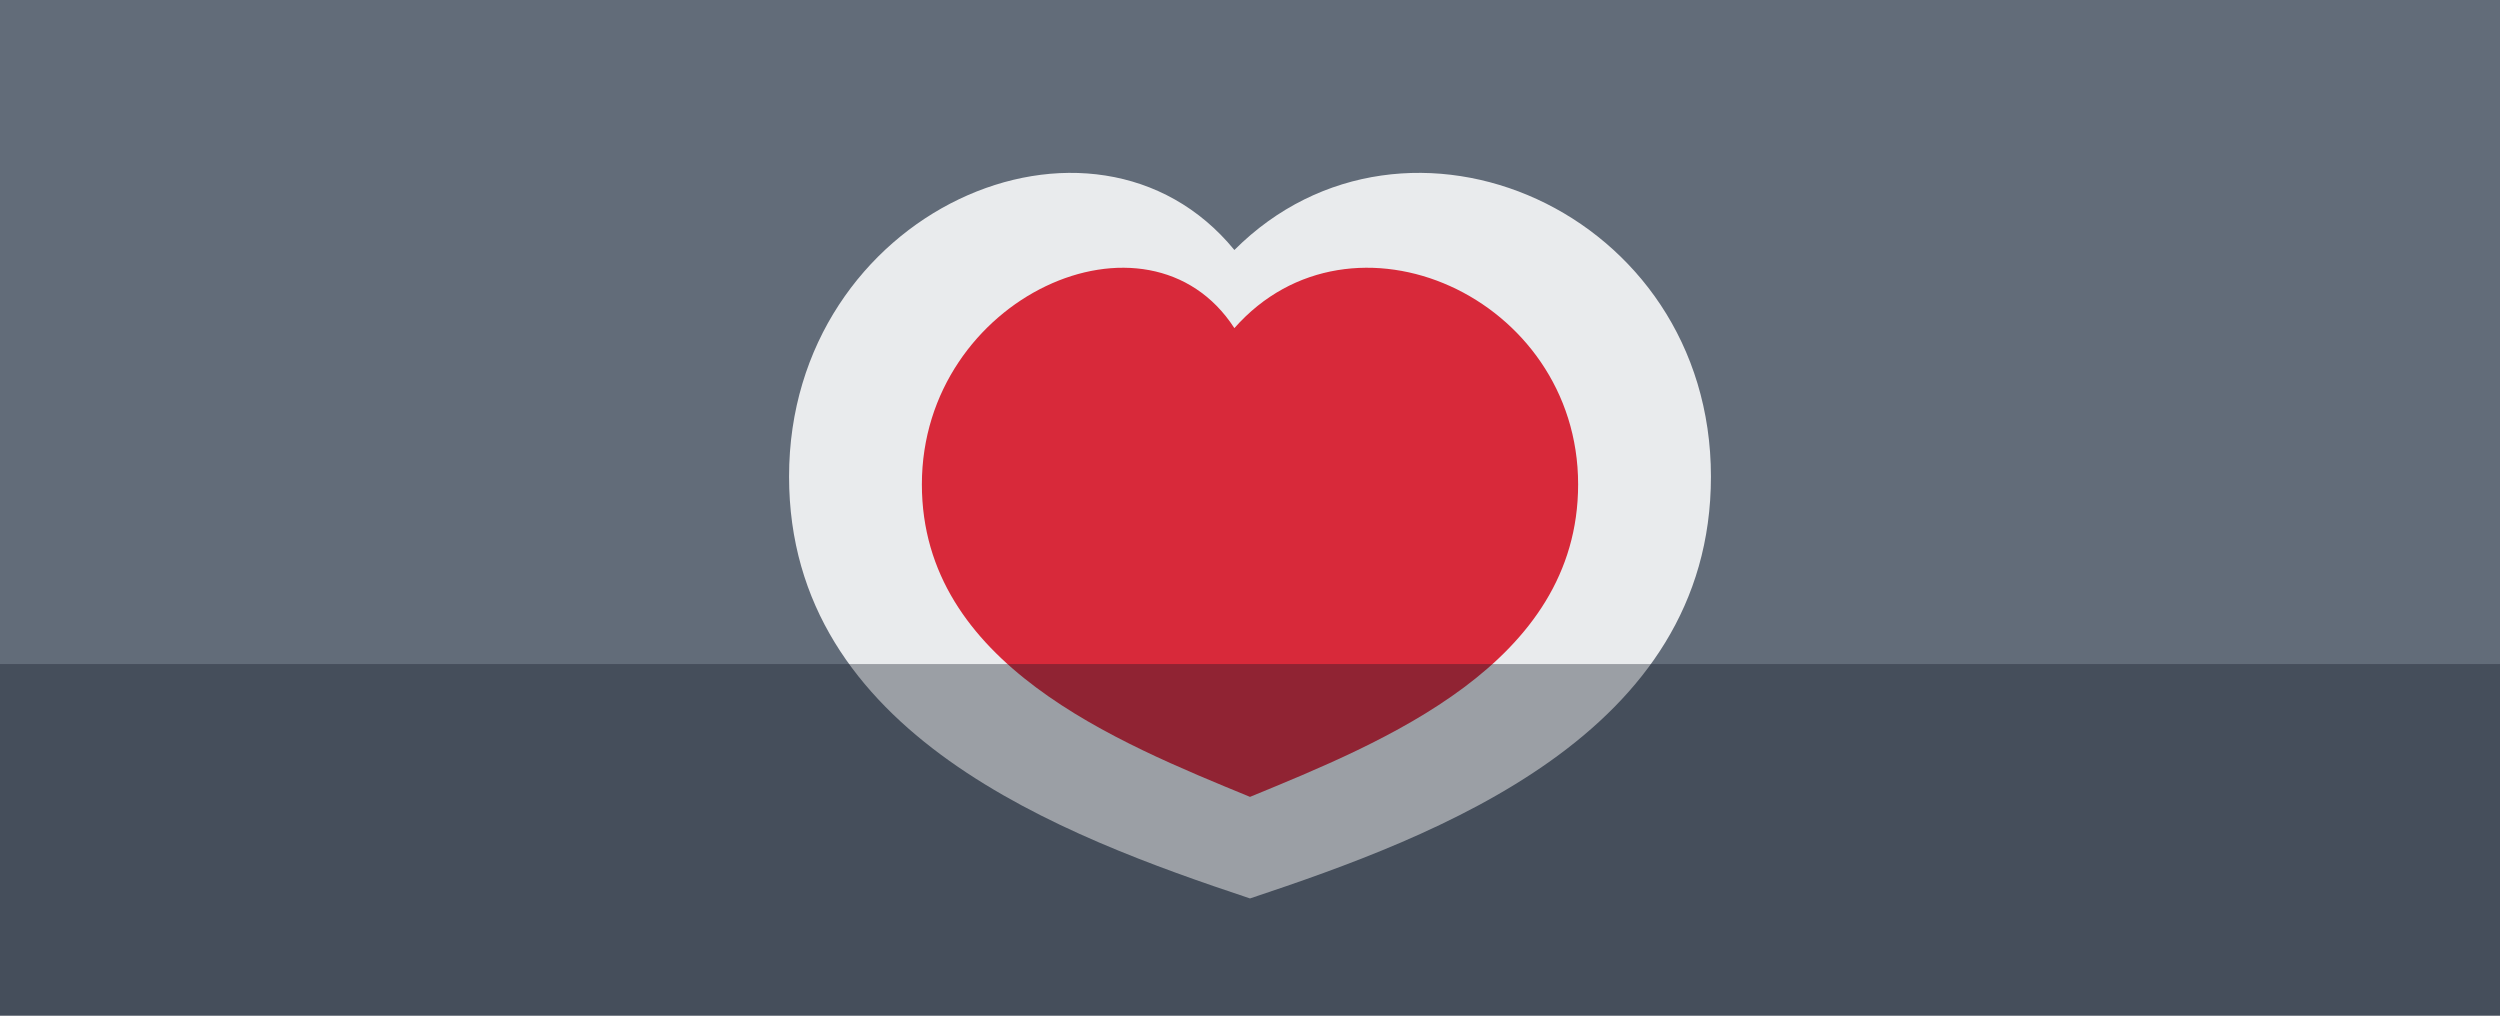
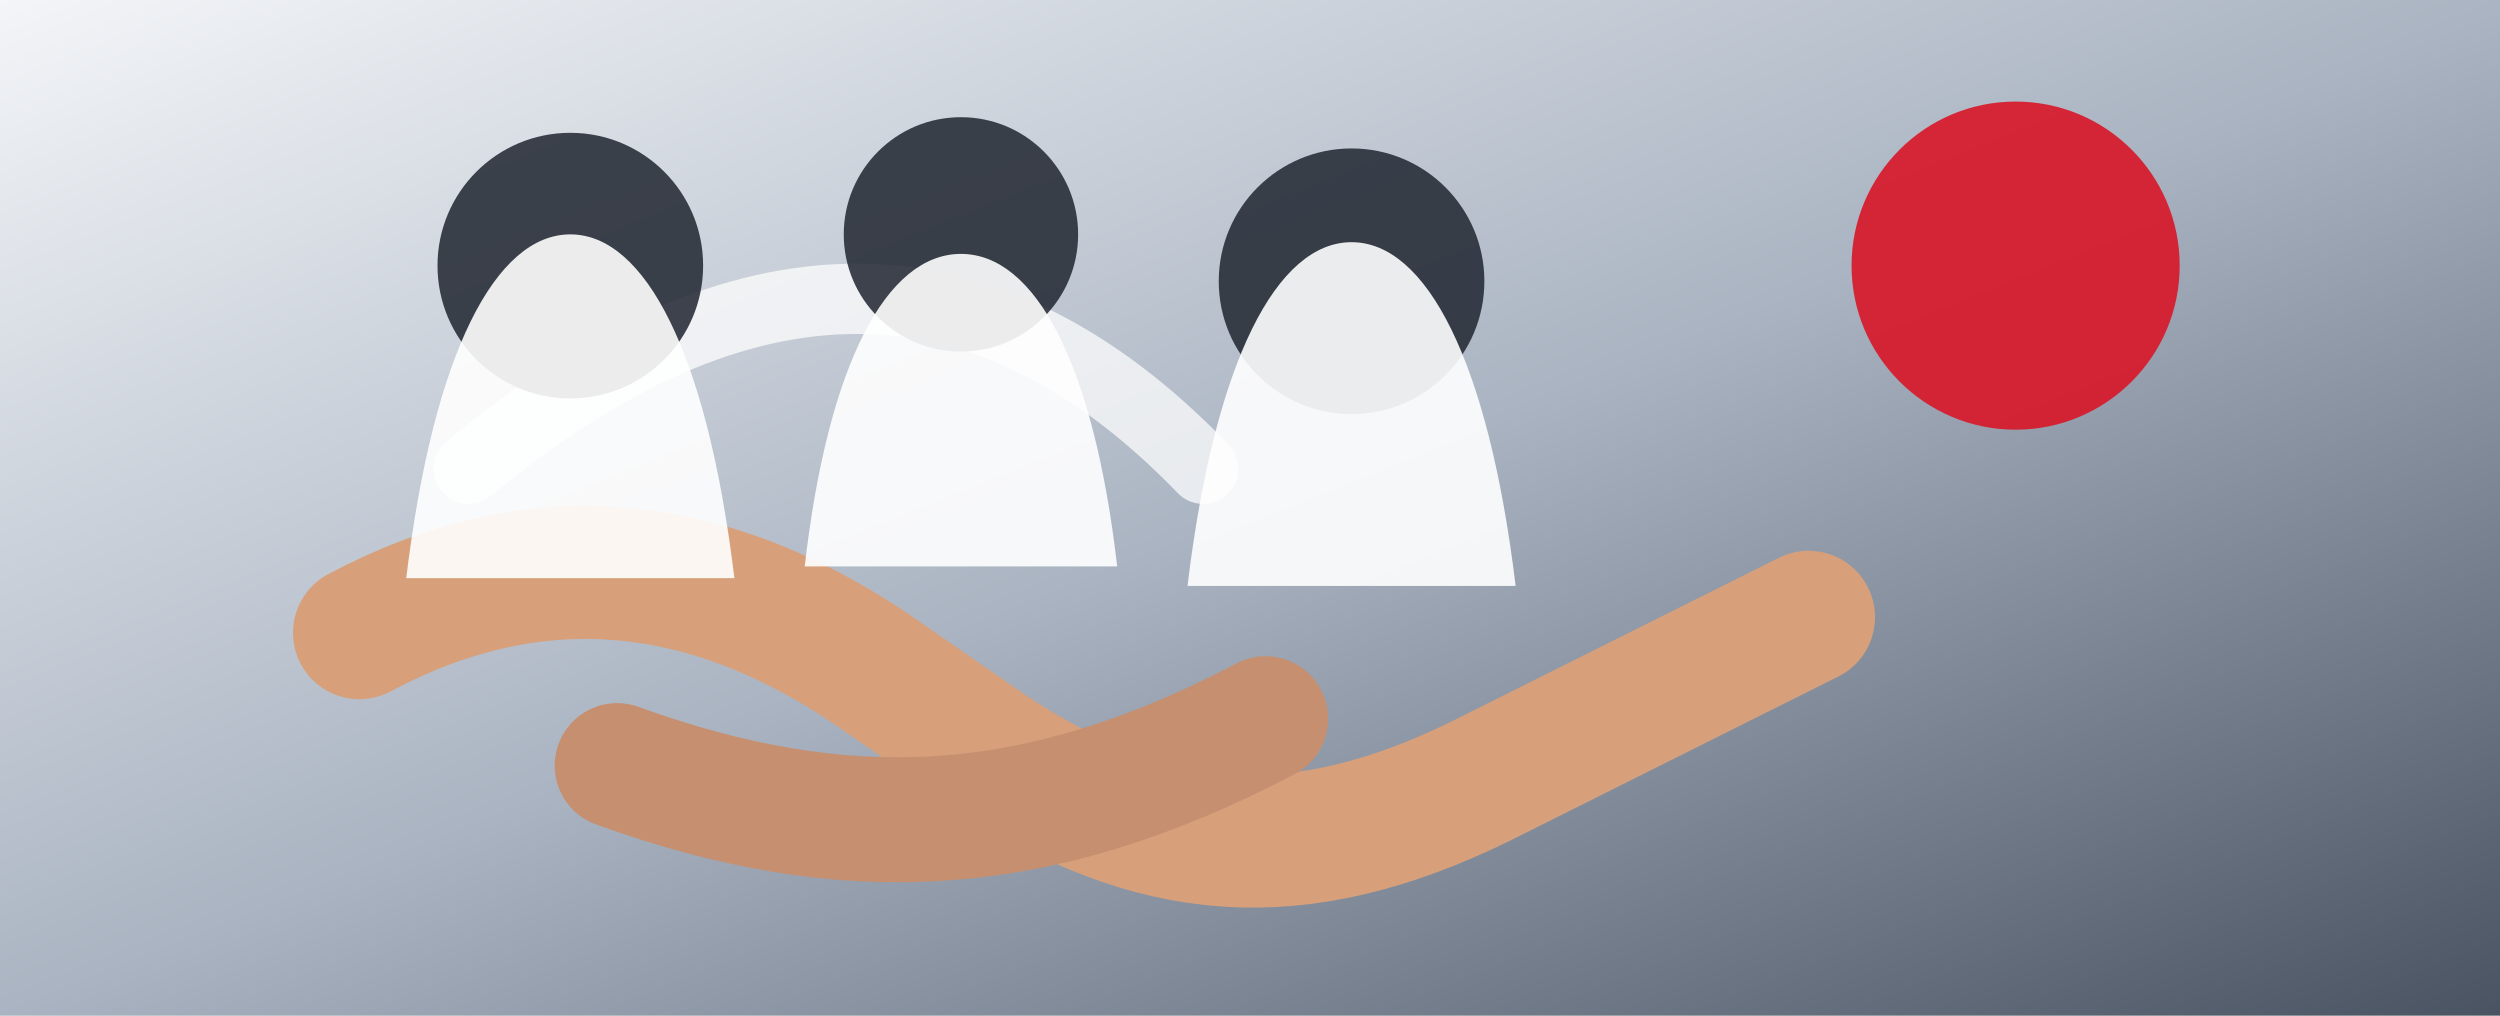
- <svg xmlns="http://www.w3.org/2000/svg" viewBox="0 0 640 260">
-   <rect width="640" height="260" fill="#626c79" />
-   <path d="M316 64 C360 20 438 54 438 122 C438 188 368 214 320 230 C272 214 202 188 202 122 C202 54 280 20 316 64Z" fill="#fff" opacity=".86" />
-   <path d="M316 84 C346 50 404 76 404 124 C404 170 354 190 320 204 C286 190 236 170 236 124 C236 76 294 50 316 84Z" fill="#d7192a" opacity=".92" />
-   <rect y="170" width="640" height="90" fill="#111827" opacity=".36" />
+ <svg xmlns="http://www.w3.org/2000/svg" viewBox="0 0 640 260" role="img" aria-label="Foundation and community hands">
+   <defs>
+     <linearGradient id="warm" x1="0" y1="0" x2="1" y2="1">
+       <stop offset="0" stop-color="#f3f5f8" />
+       <stop offset=".5" stop-color="#aab4c2" />
+       <stop offset="1" stop-color="#4a5361" />
+     </linearGradient>
+   </defs>
+   <rect width="640" height="260" fill="url(#warm)" />
+   <circle cx="516" cy="68" r="42" fill="#d7192a" opacity=".92" />
+   <path d="M120 120c70-58 132-58 188 0" fill="none" stroke="#ffffff" stroke-width="18" stroke-linecap="round" opacity=".72" />
+   <path d="M92 162c45-24 90-20 135 12l26 18c42 28 79 31 126 8l84-42" fill="none" stroke="#d7a07b" stroke-width="34" stroke-linecap="round" />
+   <path d="M158 196c58 21 107 19 166-12" fill="none" stroke="#c68f70" stroke-width="32" stroke-linecap="round" />
+   <g fill="#252b35" opacity=".88">
+     <circle cx="146" cy="68" r="34" />
+     <circle cx="246" cy="60" r="30" />
+     <circle cx="346" cy="72" r="34" />
+   </g>
+   <g fill="#ffffff" opacity=".9">
+     <path d="M104 148c7-58 23-88 42-88s35 30 42 88z" />
+     <path d="M206 145c6-52 21-80 40-80s34 28 40 80z" />
+     <path d="M304 150c7-58 23-88 42-88s35 30 42 88z" />
+   </g>
</svg>
